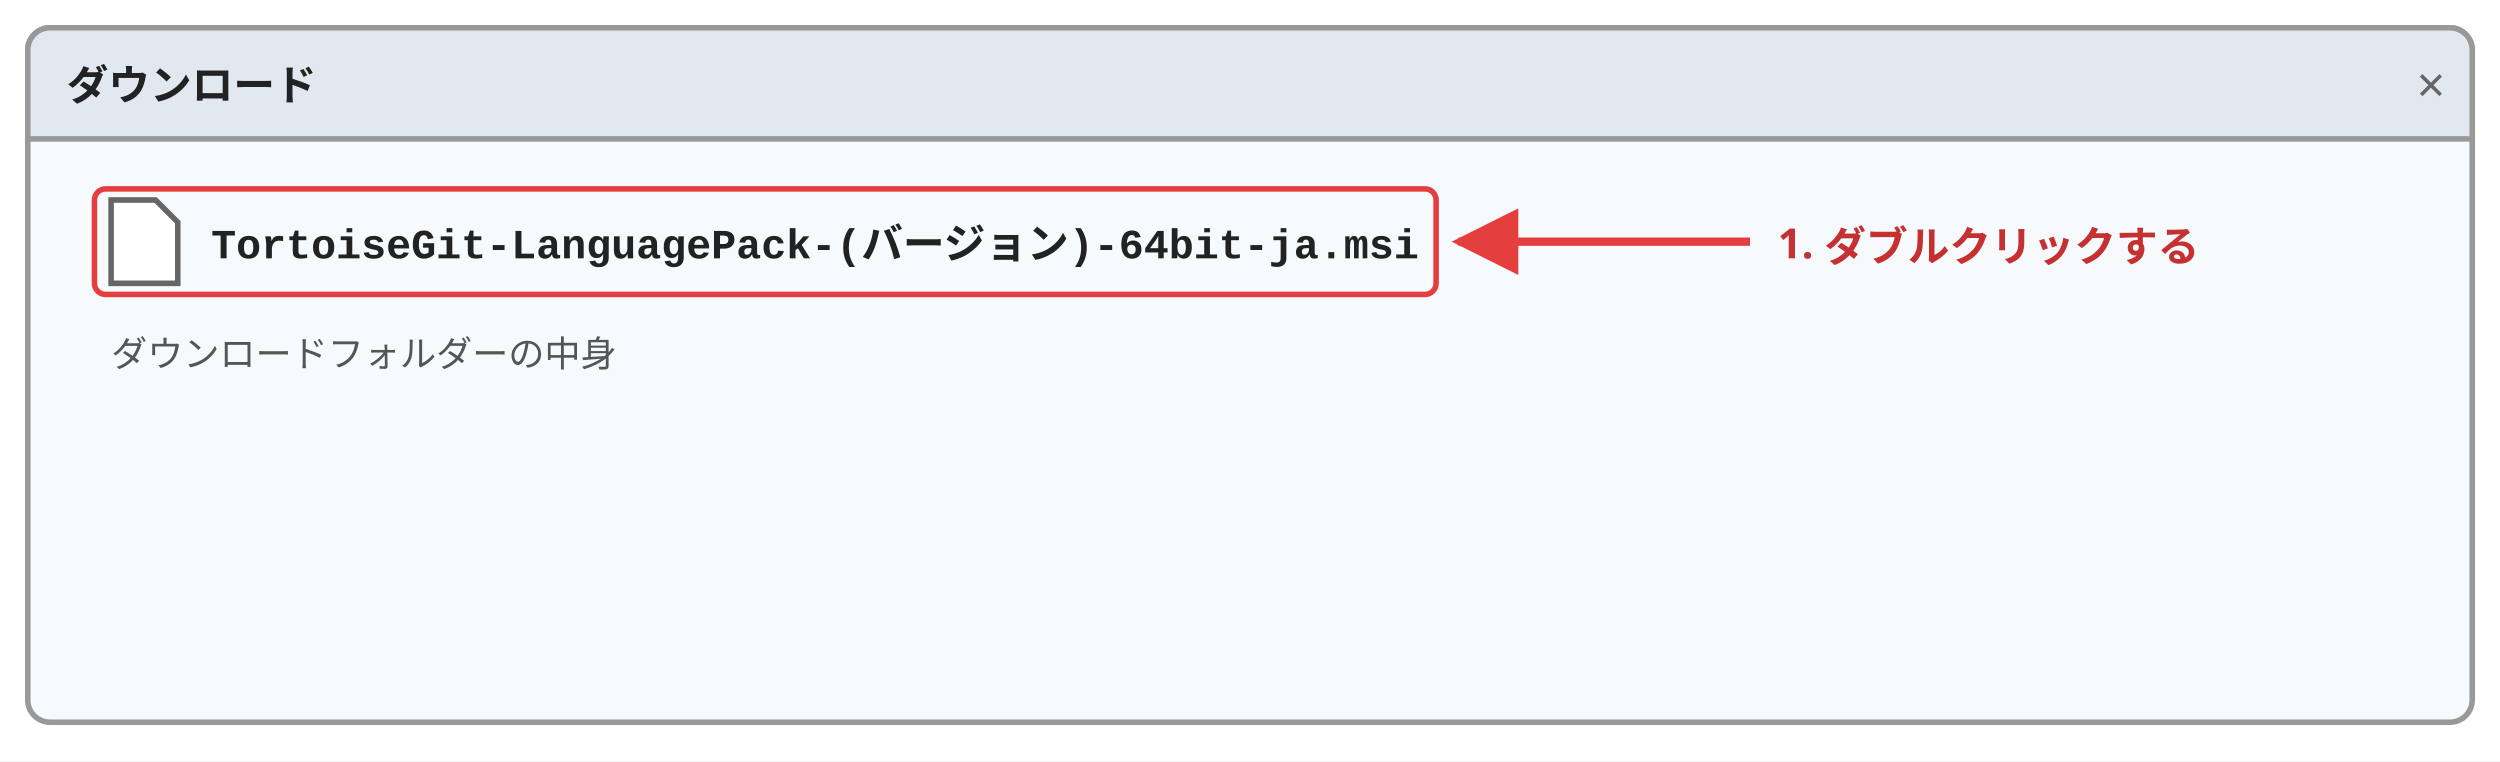
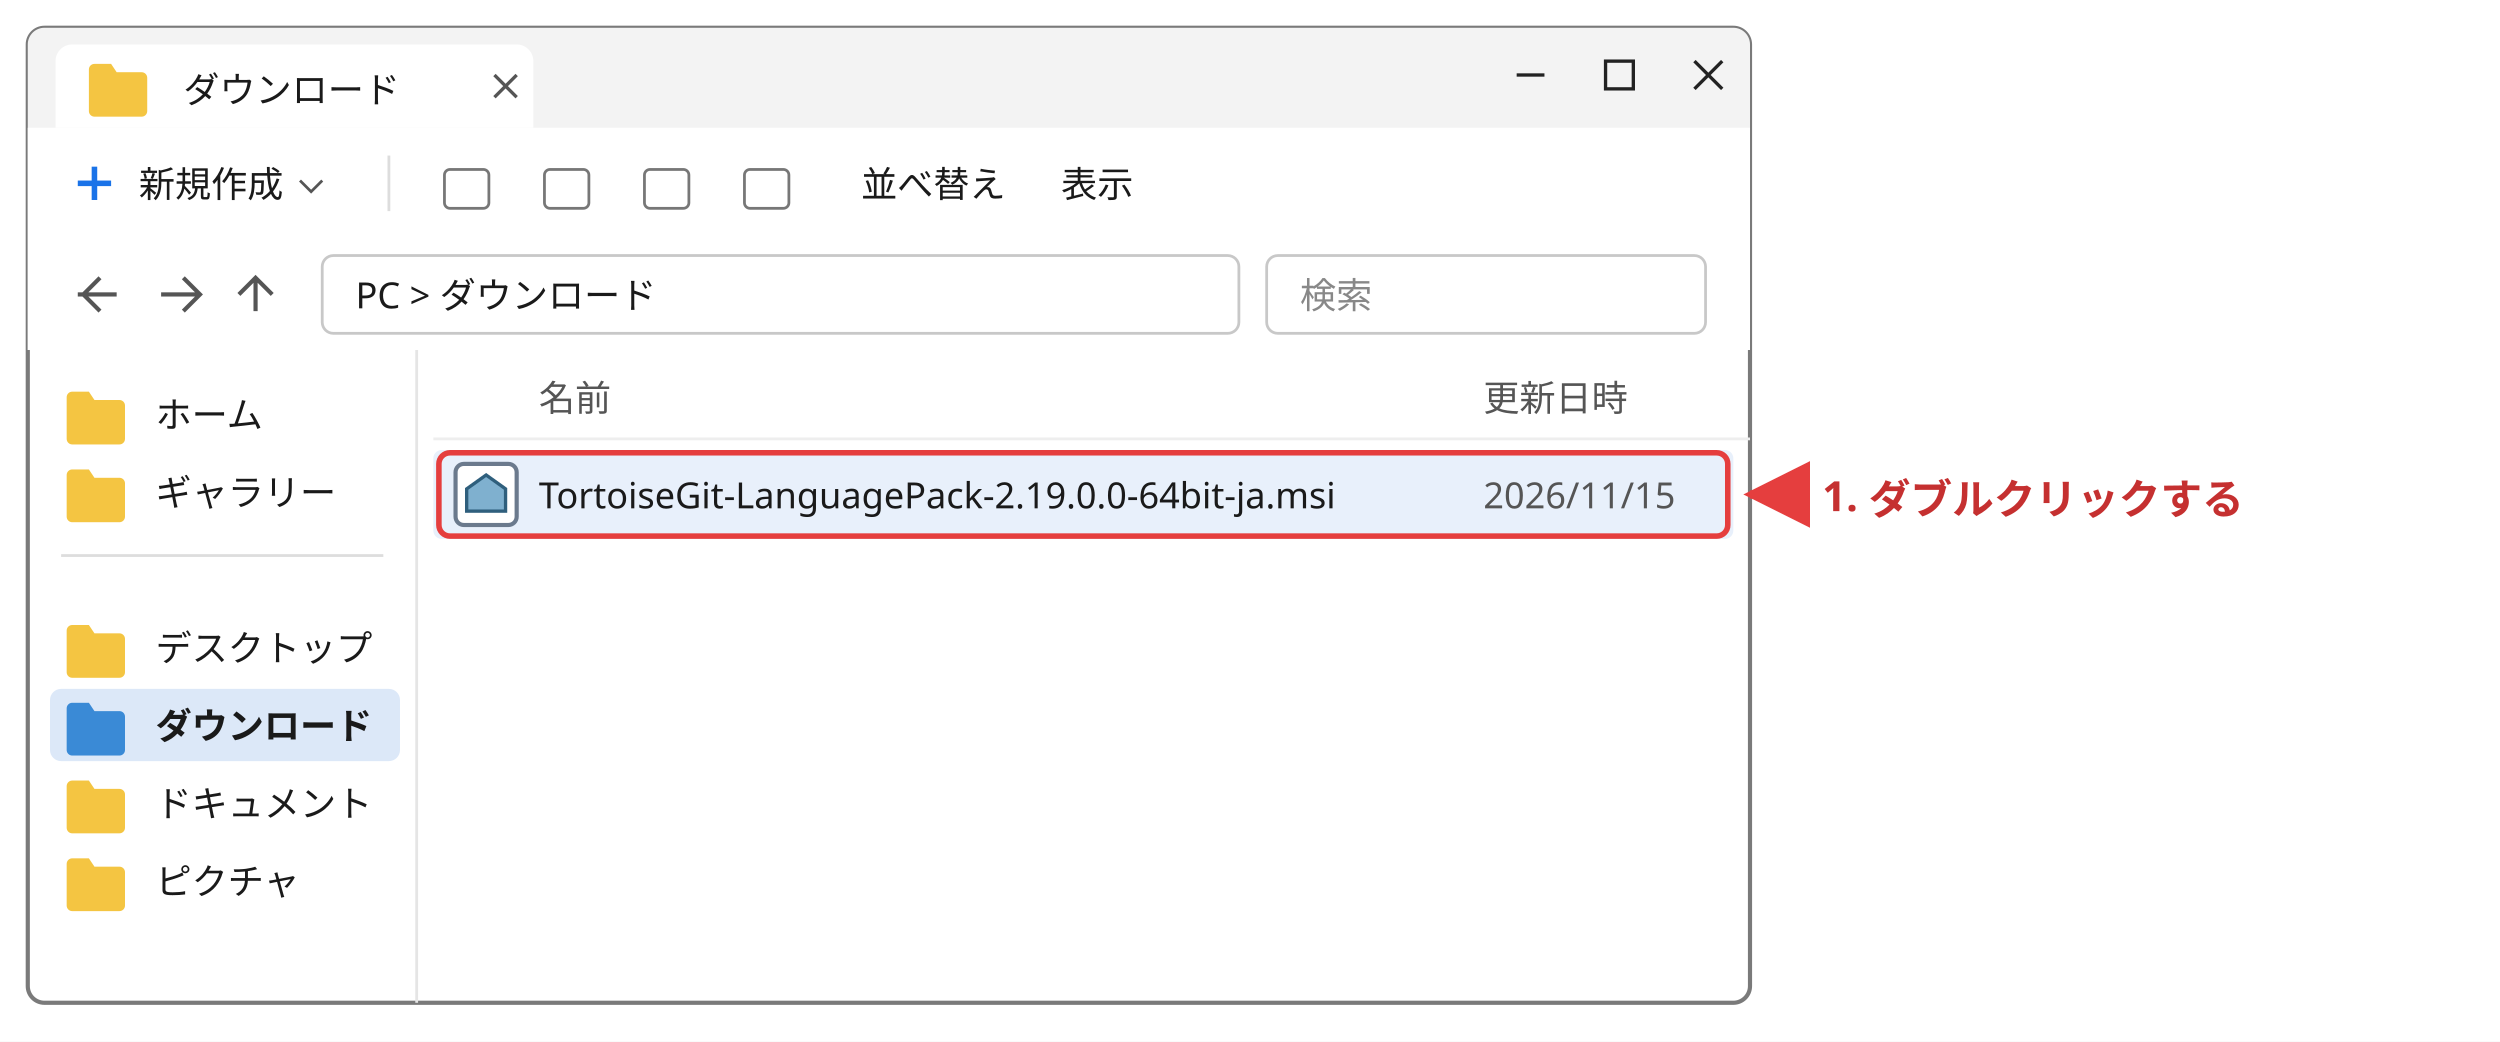
- <svg xmlns="http://www.w3.org/2000/svg" width="900" height="274" viewBox="0 0 900 274" font-family="Meiryo, 'Yu Gothic', sans-serif">
+ <svg xmlns="http://www.w3.org/2000/svg" width="900" height="375" viewBox="0 0 900 375" font-family="Meiryo, 'Yu Gothic', sans-serif">
  <defs>
    <marker id="r" viewBox="0 0 10 10" refX="9" refY="5" markerWidth="8" markerHeight="8" orient="auto">
      <path d="M0,0 L10,5 L0,10 z" fill="#e53e3e" />
    </marker>
  </defs>
-   <rect width="900" height="274" fill="#ffffff" />
-   <rect x="10" y="10" width="880" height="250" rx="8" fill="#f7fafc" stroke="#999" stroke-width="2" />
-   <path d="M10 18a8 8 0 0 1 8-8h864a8 8 0 0 1 8 8v32h-880z" fill="#e2e8f0" stroke="#999" stroke-width="2" />
-   <text x="24" y="36" font-size="15" font-weight="bold" fill="#222">ダウンロード</text>
-   <text x="870" y="37" font-size="18" fill="#666">×</text>
-   <path d="M40 72h16l8 8v22h-24z" fill="#fff" stroke="#666" stroke-width="2" />
-   <text x="76" y="93" font-size="15" font-weight="bold" fill="#222" font-family="Consolas, 'Courier New', monospace">TortoiseGit-LanguagePack-(バージョン)-64bit-ja.msi</text>
-   <rect x="34" y="68" width="483" height="38" rx="4" fill="none" stroke="#e53e3e" stroke-width="2" />
-   <text x="40" y="132" font-size="13" fill="#555">ダウンロードフォルダーの中身</text>
-   <path d="M630,87 L525,87" stroke="#e53e3e" stroke-width="3" fill="none" marker-end="url(#r)" />
-   <text x="640" y="93" font-size="15" font-weight="bold" fill="#c53030">1. ダブルクリックする</text>
+   <rect width="900" height="375" fill="#ffffff" />
+   <rect x="10" y="10" width="620" height="351" rx="6" fill="#fff" stroke="#7a7a7a" stroke-width="1.5" />
+   <path d="M10 16a6 6 0 0 1 6-6h608a6 6 0 0 1 6 6v110h-620z" fill="#f3f3f3" />
+   <path d="M20 46v-24a6 6 0 0 1 6-6h160a6 6 0 0 1 6 6v24z" fill="#fff" />
+   <path d="M32 25a2 2 0 0 1 2-2h6l2 3h9a2 2 0 0 1 2 2v12a2 2 0 0 1-2 2h-17a2 2 0 0 1-2-2z" fill="#f4c542" />
+   <text x="66" y="37" font-size="13" fill="#1a1a1a" font-family="'Segoe UI', Tahoma, Meiryo, sans-serif">ダウンロード</text>
+   <path d="M178 27l8 8M186 27l-8 8" stroke="#555" stroke-width="1.2" />
+   <path d="M546 27h10M578 22h10v10h-10zM610 22l10 10M620 22l-10 10" stroke="#222" stroke-width="1.2" fill="none" />
+   <rect x="10" y="46" width="620" height="80" fill="#fff" />
+   <path d="M28 66h12m-6-6v12" stroke="#1a73e8" stroke-width="2" />
+   <text x="50" y="71" font-size="13" fill="#1a1a1a" font-family="'Segoe UI', Tahoma, Meiryo, sans-serif">新規作成</text>
+   <path d="M108 65l4 4l4-4" stroke="#555" fill="none" />
+   <path d="M140 56v20" stroke="#ddd" />
+   <rect x="160" y="61" width="16" height="14" rx="2" fill="none" stroke="#777" stroke-width="1" />
+   <rect x="196" y="61" width="16" height="14" rx="2" fill="none" stroke="#777" stroke-width="1" />
+   <rect x="232" y="61" width="16" height="14" rx="2" fill="none" stroke="#777" stroke-width="1" />
+   <rect x="268" y="61" width="16" height="14" rx="2" fill="none" stroke="#777" stroke-width="1" />
+   <text x="310" y="71" font-size="13" fill="#1a1a1a" font-family="'Segoe UI', Tahoma, Meiryo, sans-serif">並べ替え</text>
+   <text x="382" y="71" font-size="13" fill="#1a1a1a" font-family="'Segoe UI', Tahoma, Meiryo, sans-serif">表示</text>
+   <path d="M28 106h14m-6-6l-6 6l6 6M58 106h14m-6-6l6 6l-6 6M92 112v-12m-6 6l6-6l6 6" stroke="#555" stroke-width="1.5" fill="none" />
+   <rect x="116" y="92" width="330" height="28" rx="4" fill="#fff" stroke="#c8c8c8" stroke-width="1" />
+   <text x="128" y="111" font-size="13" fill="#1a1a1a" font-family="'Segoe UI', Tahoma, Meiryo, sans-serif">PC  &gt;  ダウンロード</text>
+   <rect x="456" y="92" width="158" height="28" rx="4" fill="#fff" stroke="#c8c8c8" stroke-width="1" />
+   <text x="468" y="111" font-size="13" fill="#888" font-family="'Segoe UI', Tahoma, Meiryo, sans-serif">検索</text>
+   <path d="M150 126v235" stroke="#e5e5e5" />
+   <path d="M24 143a2 2 0 0 1 2-2h6l2 3h9a2 2 0 0 1 2 2v12a2 2 0 0 1-2 2h-17a2 2 0 0 1-2-2z" fill="#f4c542" />
+   <text x="56" y="154" font-size="13" fill="#1a1a1a" font-family="'Segoe UI', Tahoma, Meiryo, sans-serif">ホーム</text>
+   <path d="M24 171a2 2 0 0 1 2-2h6l2 3h9a2 2 0 0 1 2 2v12a2 2 0 0 1-2 2h-17a2 2 0 0 1-2-2z" fill="#f4c542" />
+   <text x="56" y="182" font-size="13" fill="#1a1a1a" font-family="'Segoe UI', Tahoma, Meiryo, sans-serif">ギャラリー</text>
+   <path d="M22 200h116" stroke="#ddd" />
+   <path d="M24 227a2 2 0 0 1 2-2h6l2 3h9a2 2 0 0 1 2 2v12a2 2 0 0 1-2 2h-17a2 2 0 0 1-2-2z" fill="#f4c542" />
+   <text x="56" y="238" font-size="13" fill="#1a1a1a" font-family="'Segoe UI', Tahoma, Meiryo, sans-serif">デスクトップ</text>
+   <rect x="18" y="248" width="126" height="26" rx="4" fill="#dce8f8" />
+   <path d="M24 255a2 2 0 0 1 2-2h6l2 3h9a2 2 0 0 1 2 2v12a2 2 0 0 1-2 2h-17a2 2 0 0 1-2-2z" fill="#3a8ad6" />
+   <text x="56" y="266" font-size="13" font-weight="bold" fill="#1a1a1a" font-family="'Segoe UI', Tahoma, Meiryo, sans-serif">ダウンロード</text>
+   <path d="M24 283a2 2 0 0 1 2-2h6l2 3h9a2 2 0 0 1 2 2v12a2 2 0 0 1-2 2h-17a2 2 0 0 1-2-2z" fill="#f4c542" />
+   <text x="56" y="294" font-size="13" fill="#1a1a1a" font-family="'Segoe UI', Tahoma, Meiryo, sans-serif">ドキュメント</text>
+   <path d="M24 311a2 2 0 0 1 2-2h6l2 3h9a2 2 0 0 1 2 2v12a2 2 0 0 1-2 2h-17a2 2 0 0 1-2-2z" fill="#f4c542" />
+   <text x="56" y="322" font-size="13" fill="#1a1a1a" font-family="'Segoe UI', Tahoma, Meiryo, sans-serif">ピクチャ</text>
+   <text x="194" y="148" font-size="13" fill="#555" font-family="'Segoe UI', Tahoma, Meiryo, sans-serif">名前</text>
+   <text x="534" y="148" font-size="13" fill="#555" font-family="'Segoe UI', Tahoma, Meiryo, sans-serif">更新日時</text>
+   <path d="M156 158h474" stroke="#eee" />
+   <rect x="156" y="162" width="468" height="32" rx="3" fill="#e8f0fb" />
+   <rect x="164" y="167" width="22" height="22" rx="3" fill="#fff" stroke="#6b7a8d" stroke-width="1.5" />
+   <path d="M168 176l7-5l7 5v8h-14z" fill="#7fb0cf" stroke="#2f5f7d" stroke-width="1.2" />
+   <text x="194" y="183" font-size="13" fill="#1a1a1a" font-family="'Segoe UI', Tahoma, Meiryo, sans-serif">TortoiseGit-LanguagePack-2.19.0.0-64bit-ja.msi</text>
+   <text x="534" y="183" font-size="13" fill="#555" font-family="'Segoe UI', Tahoma, Meiryo, sans-serif">2026/11/15</text>
+   <rect x="158" y="163" width="464" height="30" rx="4" fill="none" stroke="#e53e3e" stroke-width="2" />
+   <path d="M648,178 L630,178" stroke="#e53e3e" stroke-width="3" fill="none" marker-end="url(#r)" />
+   <text x="656" y="184" font-size="15" font-weight="bold" fill="#c53030">1. ダブルクリックする</text>
</svg>
